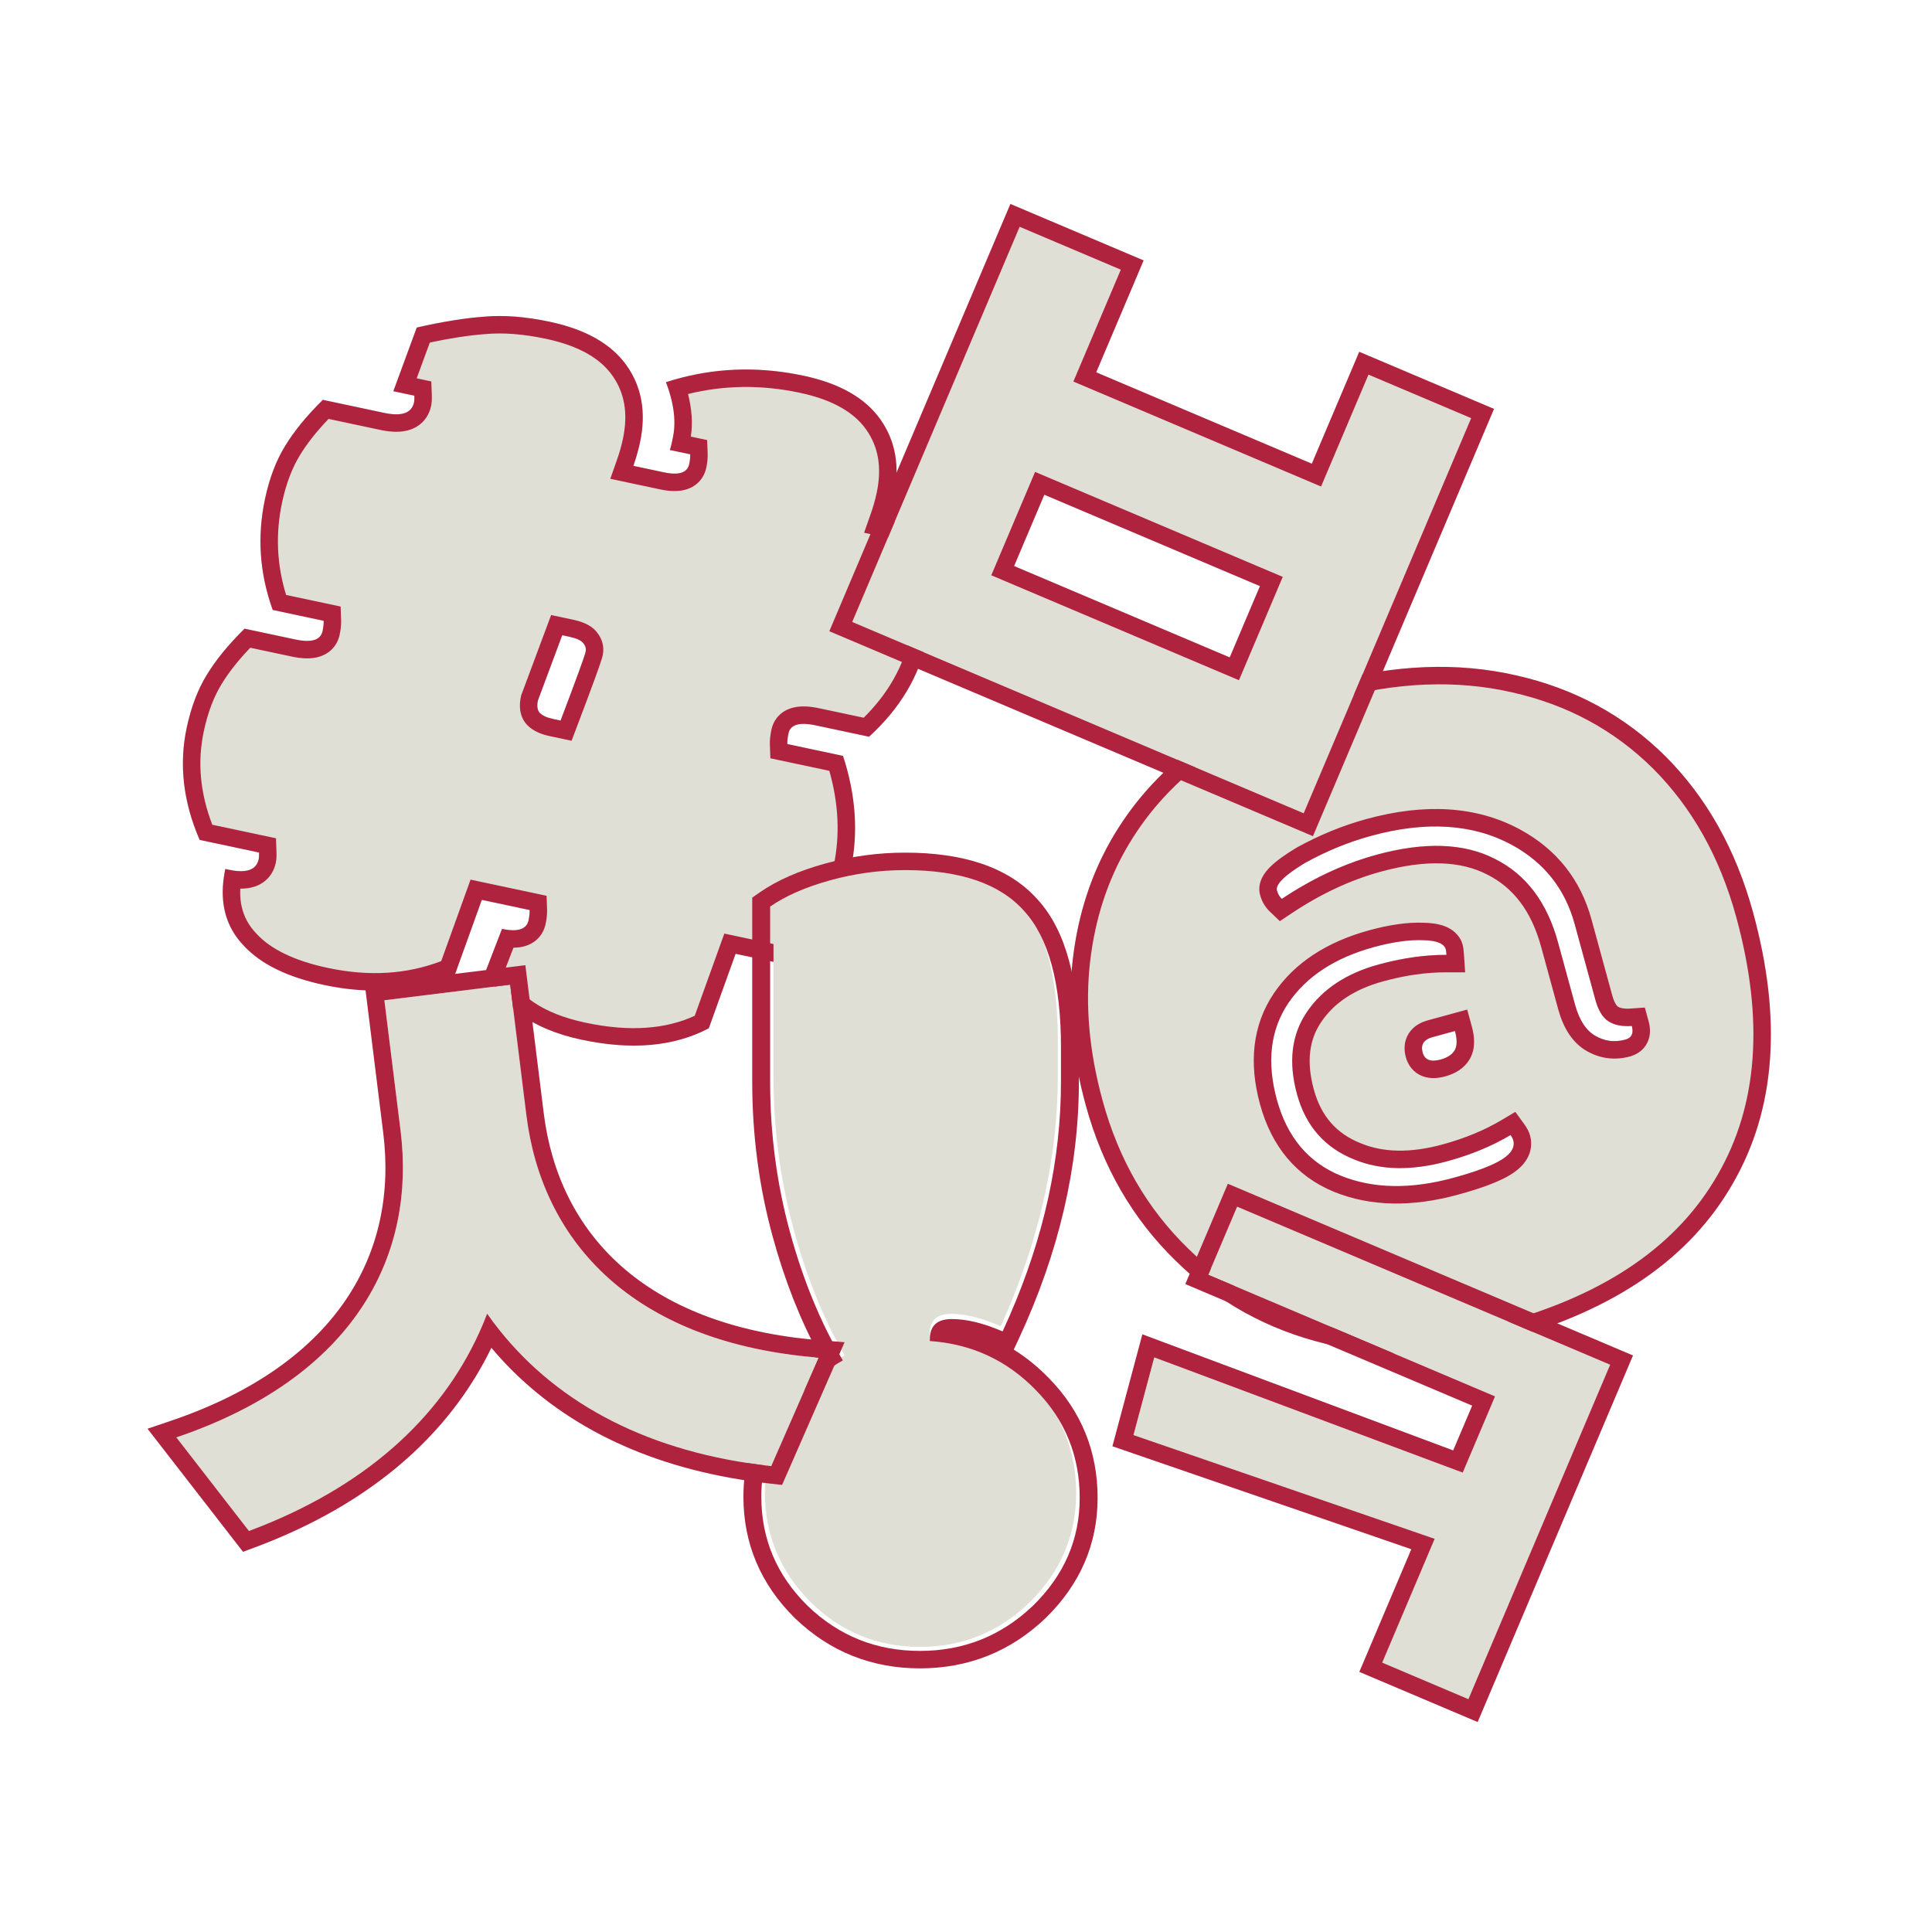
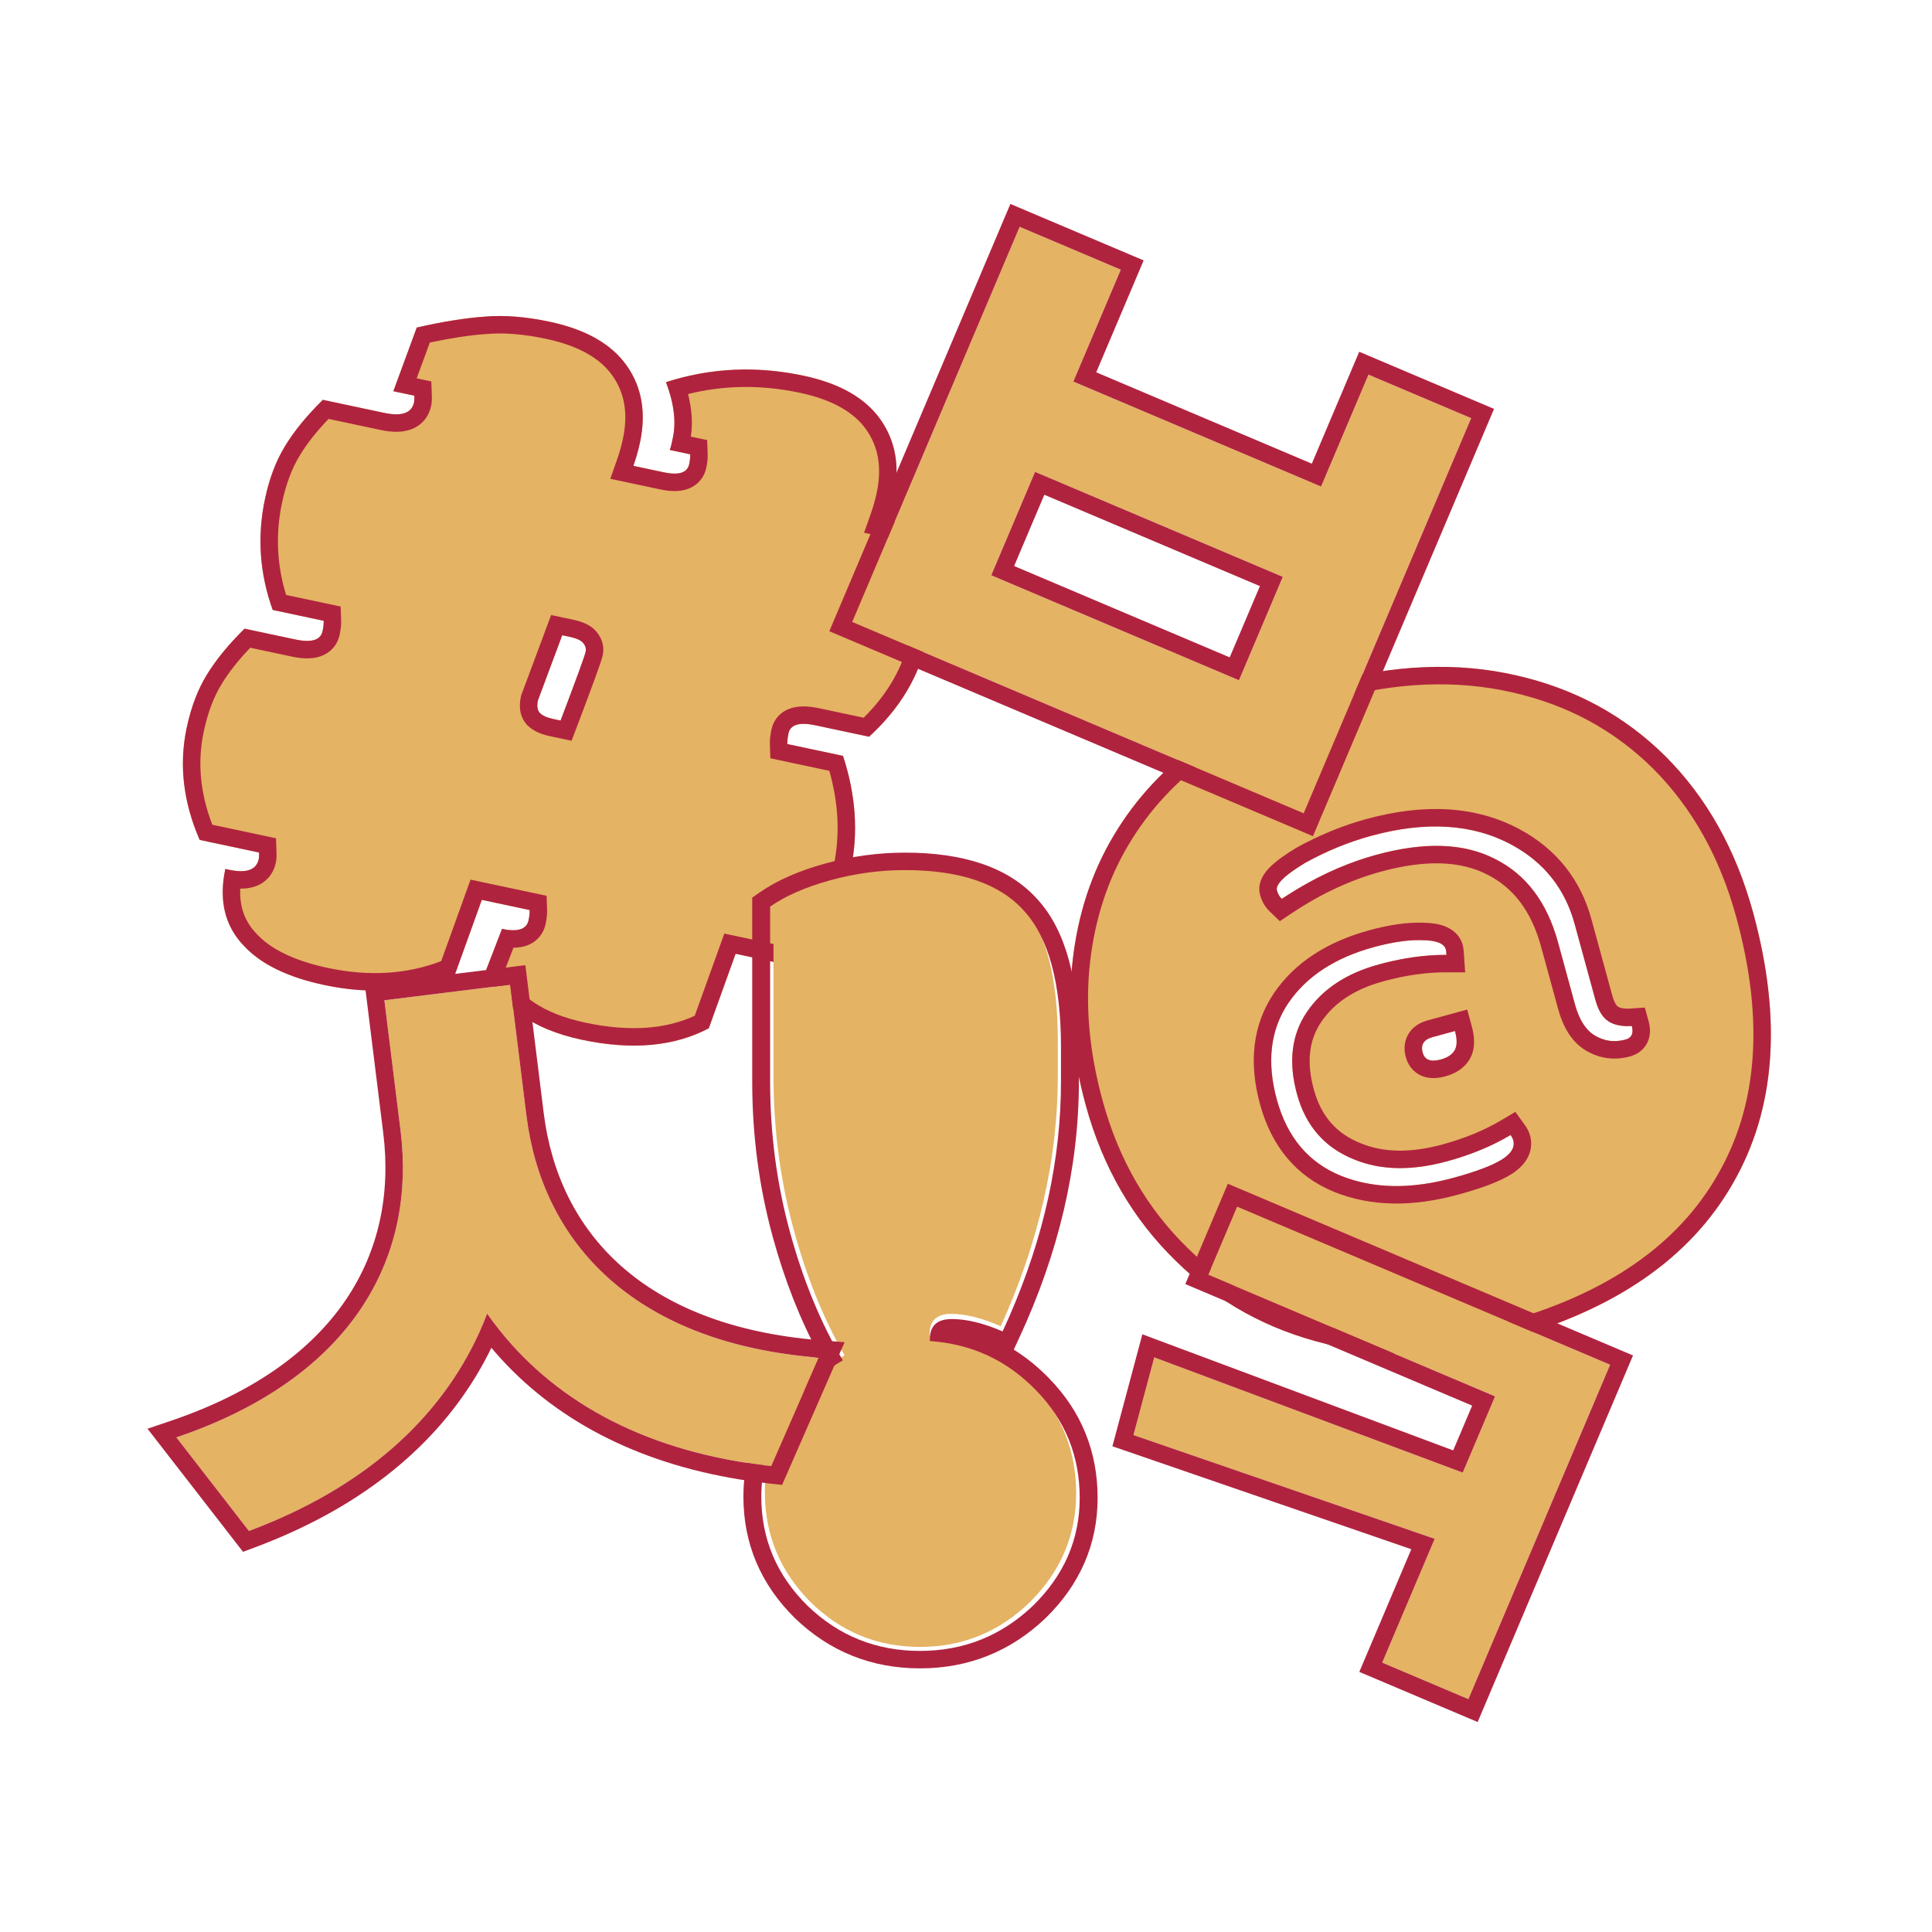
<svg xmlns="http://www.w3.org/2000/svg" width="180" height="180" viewBox="0 0 180 180" fill="none">
-   <path d="M45.292 90.372L46.771 86.542C48.24 86.854 49.064 86.586 49.245 85.737C49.321 85.378 49.354 85.061 49.344 84.786L44.889 83.839L42.391 90.778C38.675 92.376 34.614 92.707 30.208 91.77C26.814 91.049 24.325 89.838 22.742 88.137C20.952 86.29 20.369 83.897 20.993 80.96L21.336 81.033C22.968 81.38 23.891 81.047 24.106 80.036C24.134 79.905 24.143 79.703 24.133 79.428L18.602 78.252C17.067 74.719 16.664 71.24 17.392 67.813C17.802 65.887 18.423 64.246 19.258 62.888C20.099 61.498 21.275 60.059 22.785 58.572L27.533 59.582C29.034 59.901 29.875 59.636 30.055 58.788C30.132 58.429 30.165 58.112 30.155 57.837L25.407 56.827C24.185 53.429 23.945 49.985 24.687 46.493C25.096 44.567 25.718 42.925 26.552 41.568C27.394 40.178 28.569 38.739 30.079 37.252L35.807 38.47C37.438 38.816 38.362 38.484 38.577 37.472C38.605 37.342 38.614 37.139 38.604 36.864L36.646 36.448L38.828 30.516C41.229 29.969 43.331 29.631 45.132 29.502C46.94 29.341 48.97 29.5 51.222 29.978C54.583 30.693 56.971 32.053 58.387 34.059C59.803 36.066 60.215 38.456 59.626 41.23C59.473 41.948 59.268 42.672 59.011 43.402L61.85 44.005C63.253 44.304 64.042 44.045 64.215 43.229C64.284 42.903 64.314 42.602 64.305 42.327L62.395 41.921C62.456 41.797 62.517 41.589 62.58 41.295L62.694 40.757C63.006 39.288 62.791 37.571 62.049 35.605C66.188 34.268 70.46 34.068 74.866 35.004C78.228 35.718 80.616 37.079 82.031 39.085C83.447 41.092 83.86 43.482 83.27 46.256C83.118 46.974 82.913 47.698 82.655 48.428L85.152 48.958C85.959 50.938 86.464 52.733 86.667 54.346C86.87 55.958 86.771 57.711 86.368 59.603C85.647 62.998 83.847 66.009 80.969 68.638L75.976 67.576C74.474 67.257 73.637 67.505 73.464 68.321C73.38 68.713 73.344 69.046 73.353 69.321L78.542 70.424C79.742 74.09 79.981 77.62 79.259 81.014C78.544 84.376 76.748 87.371 73.87 89.999L68.534 88.865L66.036 95.804C62.809 97.506 58.862 97.861 54.195 96.869C49.561 95.884 46.593 93.718 45.292 90.372ZM53.018 59.319L52.381 59.184L50.119 65.252C50.008 65.775 50.063 66.161 50.282 66.413C50.534 66.671 50.954 66.862 51.541 66.987L52.227 67.133C53.7 63.251 54.478 61.114 54.562 60.722C54.624 60.428 54.546 60.156 54.326 59.904C54.139 59.66 53.703 59.465 53.018 59.319Z" fill="#e0dfd5" />
+   <path d="M45.292 90.372L46.771 86.542C48.24 86.854 49.064 86.586 49.245 85.737C49.321 85.378 49.354 85.061 49.344 84.786L44.889 83.839L42.391 90.778C38.675 92.376 34.614 92.707 30.208 91.77C26.814 91.049 24.325 89.838 22.742 88.137C20.952 86.29 20.369 83.897 20.993 80.96L21.336 81.033C22.968 81.38 23.891 81.047 24.106 80.036C24.134 79.905 24.143 79.703 24.133 79.428L18.602 78.252C17.067 74.719 16.664 71.24 17.392 67.813C17.802 65.887 18.423 64.246 19.258 62.888C20.099 61.498 21.275 60.059 22.785 58.572L27.533 59.582C29.034 59.901 29.875 59.636 30.055 58.788C30.132 58.429 30.165 58.112 30.155 57.837L25.407 56.827C24.185 53.429 23.945 49.985 24.687 46.493C25.096 44.567 25.718 42.925 26.552 41.568C27.394 40.178 28.569 38.739 30.079 37.252L35.807 38.47C37.438 38.816 38.362 38.484 38.577 37.472C38.605 37.342 38.614 37.139 38.604 36.864L36.646 36.448L38.828 30.516C41.229 29.969 43.331 29.631 45.132 29.502C46.94 29.341 48.97 29.5 51.222 29.978C54.583 30.693 56.971 32.053 58.387 34.059C59.803 36.066 60.215 38.456 59.626 41.23C59.473 41.948 59.268 42.672 59.011 43.402L61.85 44.005C63.253 44.304 64.042 44.045 64.215 43.229C64.284 42.903 64.314 42.602 64.305 42.327L62.395 41.921C62.456 41.797 62.517 41.589 62.58 41.295L62.694 40.757C63.006 39.288 62.791 37.571 62.049 35.605C66.188 34.268 70.46 34.068 74.866 35.004C78.228 35.718 80.616 37.079 82.031 39.085C83.447 41.092 83.86 43.482 83.27 46.256C83.118 46.974 82.913 47.698 82.655 48.428L85.152 48.958C85.959 50.938 86.464 52.733 86.667 54.346C86.87 55.958 86.771 57.711 86.368 59.603C85.647 62.998 83.847 66.009 80.969 68.638L75.976 67.576C74.474 67.257 73.637 67.505 73.464 68.321C73.38 68.713 73.344 69.046 73.353 69.321L78.542 70.424C79.742 74.09 79.981 77.62 79.259 81.014C78.544 84.376 76.748 87.371 73.87 89.999L68.534 88.865L66.036 95.804C62.809 97.506 58.862 97.861 54.195 96.869C49.561 95.884 46.593 93.718 45.292 90.372ZM53.018 59.319L52.381 59.184L50.119 65.252C50.008 65.775 50.063 66.161 50.282 66.413C50.534 66.671 50.954 66.862 51.541 66.987L52.227 67.133C53.7 63.251 54.478 61.114 54.562 60.722C54.624 60.428 54.546 60.156 54.326 59.904C54.139 59.66 53.703 59.465 53.018 59.319Z" fill="#e4b363" />
  <path fill-rule="evenodd" clip-rule="evenodd" d="M23.465 80.949C22.995 81.207 22.285 81.235 21.336 81.033L20.993 80.96C20.875 81.518 20.8 82.057 20.768 82.576C20.634 84.787 21.292 86.641 22.742 88.137C24.325 89.838 26.814 91.049 30.208 91.77C34.614 92.707 38.675 92.376 42.391 90.778L44.889 83.839L49.344 84.786C49.354 85.061 49.321 85.378 49.245 85.737C49.206 85.916 49.14 86.069 49.044 86.197C49.001 86.254 48.952 86.307 48.897 86.354C48.498 86.696 47.789 86.758 46.771 86.542L45.292 90.372C46.593 93.718 49.561 95.884 54.195 96.869C58.862 97.861 62.809 97.506 66.036 95.804L68.534 88.865L73.87 89.999C76.748 87.371 78.544 84.376 79.259 81.014C79.981 77.62 79.742 74.09 78.542 70.424L73.353 69.321C73.344 69.046 73.38 68.713 73.464 68.321C73.5 68.151 73.565 68.006 73.659 67.885C73.697 67.836 73.74 67.791 73.787 67.75C74.185 67.409 74.914 67.351 75.976 67.576L80.969 68.638C83.847 66.009 85.647 62.998 86.368 59.603C86.771 57.711 86.87 55.958 86.667 54.346C86.464 52.733 85.959 50.938 85.152 48.958L82.655 48.428C82.84 47.904 82.998 47.383 83.129 46.865C83.18 46.661 83.227 46.458 83.27 46.256C83.86 43.482 83.447 41.092 82.031 39.085C80.616 37.079 78.228 35.718 74.866 35.004C71.014 34.185 67.265 34.236 63.618 35.155C63.093 35.287 62.57 35.437 62.049 35.605C62.227 36.075 62.374 36.531 62.491 36.972C62.818 38.204 62.91 39.326 62.768 40.337C62.748 40.479 62.723 40.619 62.694 40.757L62.58 41.295C62.517 41.589 62.456 41.797 62.395 41.921L64.305 42.327C64.314 42.602 64.284 42.903 64.215 43.229C64.178 43.405 64.112 43.555 64.017 43.679C63.957 43.758 63.886 43.826 63.803 43.884C63.41 44.158 62.759 44.199 61.85 44.005L59.011 43.402C59.196 42.878 59.353 42.357 59.484 41.839C59.535 41.636 59.583 41.433 59.626 41.23C60.215 38.456 59.803 36.066 58.387 34.059C56.971 32.053 54.583 30.693 51.222 29.978C48.97 29.5 46.94 29.341 45.132 29.502C43.331 29.631 41.229 29.969 38.828 30.516L36.646 36.448L38.604 36.864C38.614 37.139 38.605 37.342 38.577 37.472C38.534 37.675 38.463 37.85 38.363 37.998C38.254 38.159 38.112 38.288 37.935 38.385C37.466 38.643 36.756 38.671 35.807 38.47L30.079 37.252C28.569 38.739 27.394 40.178 26.552 41.568C25.718 42.925 25.096 44.567 24.687 46.493C23.945 49.985 24.185 53.429 25.407 56.827L30.155 57.837C30.165 58.112 30.132 58.429 30.055 58.788C30.018 58.965 29.951 59.116 29.856 59.242C29.812 59.302 29.76 59.356 29.703 59.404C29.297 59.744 28.574 59.803 27.533 59.582L22.785 58.572C21.275 60.059 20.099 61.498 19.258 62.888C18.423 64.246 17.802 65.887 17.392 67.813C16.664 71.24 17.067 74.719 18.602 78.252L24.133 79.428C24.143 79.703 24.134 79.905 24.106 80.036C24.063 80.238 23.992 80.413 23.892 80.561C23.784 80.723 23.641 80.852 23.465 80.949ZM19.78 76.839L25.714 78.1L25.759 79.37C25.77 79.668 25.769 80.038 25.698 80.374C25.481 81.395 24.829 82.206 23.804 82.575C23.352 82.737 22.871 82.798 22.385 82.793C22.304 84.551 22.848 85.909 23.911 87.005L23.922 87.017L23.933 87.029C25.201 88.391 27.326 89.495 30.546 90.179C34.402 90.999 37.906 90.769 41.106 89.545L43.84 81.953L50.925 83.459L50.97 84.728C50.986 85.172 50.931 85.627 50.836 86.076C50.625 87.068 49.959 87.808 48.994 88.122C48.623 88.243 48.232 88.293 47.838 88.295L47.049 90.338C48.197 92.723 50.547 94.43 54.533 95.278C58.66 96.155 62.02 95.884 64.727 94.637L67.484 86.979L73.371 88.23C75.676 85.947 77.082 83.431 77.668 80.676C78.266 77.86 78.146 74.915 77.267 71.816L71.773 70.648L71.728 69.379C71.711 68.926 71.773 68.451 71.872 67.983C71.969 67.526 72.178 67.075 72.538 66.695C72.895 66.32 73.328 66.091 73.759 65.963C74.567 65.724 75.471 65.806 76.314 65.985L80.469 66.868C82.773 64.585 84.184 62.053 84.777 59.265C85.148 57.517 85.23 55.95 85.053 54.549C84.898 53.319 84.54 51.928 83.956 50.367L80.504 49.634L81.121 47.886C81.356 47.219 81.542 46.563 81.679 45.918C82.19 43.512 81.815 41.601 80.702 40.023C79.603 38.465 77.649 37.259 74.528 36.595C70.943 35.833 67.475 35.875 64.104 36.71C64.453 38.091 64.558 39.421 64.362 40.676L65.885 41L65.93 42.269C65.946 42.702 65.898 43.137 65.806 43.567C65.6 44.538 64.95 45.269 64.001 45.581C63.201 45.843 62.315 45.767 61.512 45.597L56.86 44.608L57.476 42.861C57.712 42.194 57.897 41.537 58.034 40.892C58.546 38.486 58.17 36.575 57.058 34.997C55.959 33.44 54.005 32.233 50.883 31.57C48.75 31.116 46.886 30.979 45.276 31.123L45.262 31.124L45.248 31.125C43.763 31.231 42.032 31.491 40.047 31.913L38.821 35.247L40.185 35.537L40.23 36.806C40.24 37.105 40.24 37.475 40.168 37.811C39.951 38.831 39.299 39.642 38.274 40.011C37.391 40.329 36.397 40.258 35.468 40.061L30.611 39.029C29.47 40.219 28.588 41.347 27.944 42.41L27.939 42.42C27.221 43.587 26.658 45.046 26.278 46.831C25.661 49.734 25.785 52.592 26.655 55.43L31.736 56.51L31.781 57.779C31.797 58.223 31.742 58.677 31.647 59.126C31.432 60.135 30.747 60.87 29.778 61.174C28.959 61.432 28.043 61.353 27.195 61.173L23.317 60.349C22.176 61.539 21.293 62.667 20.65 63.73L20.644 63.74C19.927 64.907 19.363 66.366 18.984 68.151C18.384 70.973 18.632 73.857 19.78 76.839ZM51.347 57.301L53.356 57.728C53.764 57.815 54.164 57.929 54.523 58.09C54.852 58.237 55.262 58.473 55.582 58.87C56.075 59.454 56.331 60.222 56.153 61.06C56.081 61.398 55.81 62.171 55.444 63.175C55.051 64.254 54.485 65.767 53.748 67.71L53.253 69.014L51.203 68.579C50.489 68.427 49.699 68.144 49.118 67.549L49.086 67.517L49.057 67.483C48.339 66.66 48.375 65.634 48.528 64.914L48.553 64.797L51.347 57.301ZM54.326 59.904C54.139 59.66 53.703 59.465 53.018 59.319L52.381 59.184L50.119 65.252C50.008 65.775 50.063 66.161 50.282 66.413C50.534 66.671 50.954 66.862 51.541 66.987L52.227 67.133C53.7 63.251 54.478 61.114 54.562 60.722C54.624 60.428 54.546 60.156 54.326 59.904Z" fill="#B0233F" />
-   <path d="M133.459 96.63C132.65 96.852 132.346 97.33 132.547 98.066C132.735 98.752 133.294 98.968 134.226 98.713C134.864 98.539 135.298 98.249 135.53 97.843C135.762 97.437 135.77 96.842 135.556 96.057L133.459 96.63ZM135.419 109.732C137.553 109.149 139.057 108.58 139.933 108.024C140.809 107.469 141.16 106.872 140.986 106.235C140.946 106.087 140.862 105.926 140.735 105.75C139.012 106.774 137.047 107.588 134.84 108.191C131.53 109.096 128.642 109.042 126.178 108.029C123.428 106.935 121.648 104.905 120.837 101.938C120.02 98.947 120.325 96.399 121.753 94.296C123.199 92.161 125.43 90.682 128.446 89.858C130.653 89.254 132.758 88.956 134.763 88.961C134.745 88.703 134.726 88.537 134.705 88.463C134.551 87.899 133.827 87.609 132.531 87.595C131.254 87.549 129.744 87.763 128.003 88.239C124.374 89.231 121.714 90.973 120.023 93.464C118.357 95.949 118.003 98.944 118.961 102.451C119.913 105.933 121.889 108.292 124.888 109.527C127.912 110.757 131.422 110.825 135.419 109.732ZM140.337 124.833C134.55 126.414 128.944 126.537 123.519 125.2C118.1 123.887 113.444 121.312 109.549 117.475C105.529 113.567 102.732 108.731 101.157 102.969C99.856 98.212 99.453 93.697 99.945 89.425C100.438 85.153 101.704 81.302 103.745 77.872C105.803 74.41 108.532 71.477 111.933 69.072C115.328 66.642 119.219 64.827 123.609 63.627C129.911 61.905 135.789 61.669 141.243 62.919C146.69 64.144 151.33 66.658 155.163 70.459C159.009 74.31 161.732 79.165 163.334 85.026C166.049 94.957 165.421 103.364 161.452 110.247C157.478 117.209 150.44 122.071 140.337 124.833ZM119.423 83.746C122.298 81.827 125.231 80.459 128.223 79.641C132.71 78.414 136.394 78.54 139.276 80.019C142.175 81.467 144.134 84.054 145.153 87.782L146.741 93.593C147.137 95.04 147.771 96.013 148.646 96.512C149.52 97.011 150.447 97.126 151.428 96.858C152.017 96.697 152.217 96.273 152.03 95.587C151.124 95.65 150.4 95.505 149.856 95.153C149.311 94.801 148.905 94.135 148.637 93.154L146.707 86.092C145.809 82.806 143.859 80.348 140.857 78.718C137.237 76.755 132.865 76.475 127.74 77.875C125.656 78.445 123.617 79.279 121.625 80.377C119.701 81.535 118.817 82.396 118.971 82.96C119.058 83.279 119.209 83.541 119.423 83.746Z" fill="#e0dfd5" />
+   <path d="M133.459 96.63C132.65 96.852 132.346 97.33 132.547 98.066C132.735 98.752 133.294 98.968 134.226 98.713C134.864 98.539 135.298 98.249 135.53 97.843C135.762 97.437 135.77 96.842 135.556 96.057L133.459 96.63ZM135.419 109.732C137.553 109.149 139.057 108.58 139.933 108.024C140.809 107.469 141.16 106.872 140.986 106.235C140.946 106.087 140.862 105.926 140.735 105.75C139.012 106.774 137.047 107.588 134.84 108.191C131.53 109.096 128.642 109.042 126.178 108.029C123.428 106.935 121.648 104.905 120.837 101.938C120.02 98.947 120.325 96.399 121.753 94.296C123.199 92.161 125.43 90.682 128.446 89.858C130.653 89.254 132.758 88.956 134.763 88.961C134.745 88.703 134.726 88.537 134.705 88.463C134.551 87.899 133.827 87.609 132.531 87.595C131.254 87.549 129.744 87.763 128.003 88.239C124.374 89.231 121.714 90.973 120.023 93.464C118.357 95.949 118.003 98.944 118.961 102.451C119.913 105.933 121.889 108.292 124.888 109.527C127.912 110.757 131.422 110.825 135.419 109.732ZM140.337 124.833C134.55 126.414 128.944 126.537 123.519 125.2C118.1 123.887 113.444 121.312 109.549 117.475C105.529 113.567 102.732 108.731 101.157 102.969C99.856 98.212 99.453 93.697 99.945 89.425C100.438 85.153 101.704 81.302 103.745 77.872C105.803 74.41 108.532 71.477 111.933 69.072C115.328 66.642 119.219 64.827 123.609 63.627C129.911 61.905 135.789 61.669 141.243 62.919C146.69 64.144 151.33 66.658 155.163 70.459C159.009 74.31 161.732 79.165 163.334 85.026C166.049 94.957 165.421 103.364 161.452 110.247C157.478 117.209 150.44 122.071 140.337 124.833ZM119.423 83.746C122.298 81.827 125.231 80.459 128.223 79.641C132.71 78.414 136.394 78.54 139.276 80.019C142.175 81.467 144.134 84.054 145.153 87.782L146.741 93.593C147.137 95.04 147.771 96.013 148.646 96.512C149.52 97.011 150.447 97.126 151.428 96.858C152.017 96.697 152.217 96.273 152.03 95.587C151.124 95.65 150.4 95.505 149.856 95.153C149.311 94.801 148.905 94.135 148.637 93.154L146.707 86.092C145.809 82.806 143.859 80.348 140.857 78.718C137.237 76.755 132.865 76.475 127.74 77.875C125.656 78.445 123.617 79.279 121.625 80.377C119.701 81.535 118.817 82.396 118.971 82.96C119.058 83.279 119.209 83.541 119.423 83.746Z" fill="#e4b363" />
  <path fill-rule="evenodd" clip-rule="evenodd" d="M136.696 94.059L137.125 95.629C137.375 96.543 137.5 97.673 136.943 98.65C136.422 99.562 135.535 100.043 134.655 100.283C134.043 100.45 133.27 100.549 132.522 100.26C131.666 99.93 131.179 99.231 130.978 98.495C130.8 97.844 130.777 97.029 131.251 96.282C131.704 95.569 132.419 95.228 133.03 95.061L136.696 94.059ZM141.182 103.591L142.054 104.797C142.25 105.07 142.447 105.409 142.555 105.806C142.764 106.569 142.642 107.328 142.256 107.985C141.9 108.589 141.361 109.045 140.805 109.398C139.71 110.093 138.003 110.713 135.848 111.302C131.601 112.463 127.71 112.431 124.275 111.035L124.268 111.032C120.746 109.58 118.459 106.785 117.392 102.88C116.338 99.025 116.687 95.518 118.672 92.558L118.677 92.55C120.636 89.664 123.667 87.738 127.574 86.67C129.406 86.169 131.081 85.917 132.57 85.968C133.297 85.978 134.024 86.062 134.65 86.312C135.314 86.577 136.021 87.105 136.275 88.034C136.346 88.293 136.371 88.632 136.386 88.848L136.507 90.593L134.758 90.588C132.919 90.583 130.96 90.857 128.875 91.427C126.15 92.172 124.284 93.46 123.1 95.208L123.099 95.21C121.996 96.834 121.684 98.866 122.407 101.509C123.089 104.006 124.526 105.621 126.779 106.517L126.797 106.524C128.843 107.365 131.347 107.459 134.411 106.622C136.496 106.052 138.323 105.291 139.903 104.351L141.182 103.591ZM130.737 87.682C129.9 87.784 128.989 87.97 128.003 88.239C124.374 89.231 121.714 90.973 120.023 93.464C118.357 95.949 118.003 98.944 118.961 102.451C119.913 105.933 121.889 108.292 124.888 109.527C127.912 110.757 131.422 110.825 135.419 109.732C137.532 109.155 139.028 108.591 139.908 108.04C139.916 108.035 139.925 108.03 139.933 108.024C140.809 107.469 141.16 106.872 140.986 106.235C140.972 106.182 140.952 106.128 140.927 106.072C140.881 105.971 140.817 105.863 140.735 105.75C140.307 106.004 139.865 106.245 139.408 106.473C139.31 106.522 139.211 106.57 139.112 106.618C137.806 107.245 136.382 107.769 134.84 108.191C131.53 109.096 128.642 109.042 126.178 108.029C123.428 106.935 121.648 104.905 120.837 101.938C120.02 98.947 120.325 96.399 121.753 94.296C123.199 92.161 125.43 90.682 128.446 89.858C129.303 89.623 130.145 89.435 130.972 89.292C131.48 89.205 131.982 89.135 132.477 89.082C132.49 89.081 132.502 89.079 132.514 89.078C132.722 89.056 132.93 89.037 133.136 89.022C133.151 89.021 133.167 89.019 133.182 89.018C133.716 88.979 134.243 88.96 134.763 88.961C134.745 88.703 134.726 88.537 134.705 88.463C134.551 87.899 133.827 87.609 132.531 87.595C131.977 87.575 131.379 87.604 130.737 87.682ZM123.902 123.618L123.908 123.62C129.044 124.886 134.368 124.777 139.908 123.263C149.727 120.58 156.339 115.924 160.039 109.44L160.042 109.434C163.736 103.029 164.4 95.097 161.765 85.455C160.229 79.836 157.637 75.24 154.015 71.612C150.408 68.035 146.045 65.667 140.886 64.506L140.88 64.505C135.728 63.324 130.124 63.533 124.038 65.197C119.818 66.35 116.104 68.087 112.88 70.395L112.873 70.4C109.651 72.678 107.081 75.445 105.143 78.703C103.229 81.921 102.03 85.549 101.561 89.611C101.096 93.649 101.472 97.954 102.726 102.54C104.229 108.041 106.885 112.616 110.683 116.309L110.69 116.316C114.371 119.942 118.764 122.374 123.902 123.618ZM155.163 70.459C159.009 74.31 161.732 79.165 163.334 85.026C166.049 94.957 165.421 103.364 161.452 110.247C157.478 117.209 150.44 122.071 140.337 124.833C134.55 126.414 128.944 126.537 123.519 125.2C118.1 123.887 113.444 121.312 109.549 117.475C105.529 113.567 102.732 108.731 101.157 102.969C99.856 98.212 99.453 93.697 99.945 89.425C100.438 85.153 101.704 81.302 103.745 77.872C105.803 74.41 108.532 71.477 111.933 69.072C115.328 66.642 119.219 64.827 123.609 63.627C129.911 61.905 135.789 61.669 141.243 62.919C146.69 64.144 151.33 66.658 155.163 70.459ZM119.24 85.823L118.298 84.921C117.847 84.489 117.557 83.959 117.401 83.389C117.222 82.731 117.395 82.144 117.602 81.739C117.805 81.343 118.097 81.005 118.384 80.725C118.96 80.164 119.789 79.583 120.786 78.983L120.812 78.967L120.84 78.952C122.939 77.795 125.096 76.911 127.311 76.306C132.719 74.828 137.546 75.072 141.632 77.287C145.023 79.129 147.261 81.948 148.276 85.663L150.206 92.725C150.426 93.53 150.677 93.747 150.739 93.787C150.89 93.885 151.226 94.012 151.917 93.964L153.247 93.871L153.599 95.158C153.744 95.689 153.824 96.41 153.491 97.115C153.13 97.878 152.462 98.262 151.857 98.427C150.465 98.808 149.092 98.64 147.839 97.925C146.441 97.127 145.626 95.683 145.172 94.022L143.583 88.211C142.661 84.836 140.954 82.676 138.549 81.475L138.533 81.467C136.144 80.241 132.917 80.044 128.652 81.21C125.847 81.977 123.072 83.266 120.326 85.099L119.24 85.823ZM133.459 96.63C132.65 96.852 132.346 97.33 132.547 98.066C132.735 98.752 133.294 98.968 134.226 98.713C134.864 98.539 135.298 98.249 135.53 97.843C135.55 97.809 135.568 97.773 135.584 97.736C135.761 97.335 135.752 96.776 135.556 96.057L133.459 96.63ZM121.625 80.377C123.617 79.279 125.656 78.445 127.74 77.875C132.865 76.475 137.237 76.755 140.857 78.718C143.859 80.348 145.809 82.806 146.707 86.092L148.637 93.154C148.905 94.135 149.311 94.801 149.856 95.153C149.982 95.235 150.118 95.306 150.264 95.365C150.4 95.42 150.544 95.466 150.697 95.502C150.818 95.53 150.944 95.552 151.076 95.569C151.368 95.605 151.686 95.611 152.03 95.587C152.101 95.847 152.116 96.069 152.076 96.253C152.01 96.556 151.794 96.758 151.428 96.858C150.892 97.004 150.372 97.037 149.868 96.954C149.45 96.885 149.042 96.738 148.646 96.512C147.771 96.013 147.137 95.04 146.741 93.593L145.153 87.782C144.134 84.054 142.175 81.467 139.276 80.019C136.394 78.54 132.71 78.414 128.223 79.641C125.785 80.307 123.385 81.339 121.025 82.737C120.871 82.828 120.718 82.921 120.564 83.015C120.183 83.249 119.802 83.493 119.423 83.746C119.26 83.59 119.133 83.4 119.044 83.178C119.016 83.109 118.992 83.036 118.971 82.96C118.866 82.575 119.245 82.052 120.108 81.389C120.509 81.082 121.015 80.744 121.625 80.377Z" fill="#B0233F" />
-   <path d="M93.237 123.565C91.498 122.796 89.96 122.411 88.622 122.411C87.284 122.411 86.615 123.03 86.615 124.268V124.469C90.428 124.737 93.656 126.277 96.298 129.088C98.941 131.866 100.262 135.213 100.262 139.129C100.262 143.012 98.84 146.376 95.997 149.221C93.12 152.032 89.692 153.438 85.712 153.438C81.731 153.438 78.319 152.032 75.476 149.221C72.667 146.376 71.262 142.979 71.262 139.029C71.262 136.351 71.931 133.891 73.269 131.649C74.64 129.373 76.446 127.582 78.687 126.277C76.68 122.796 75.075 118.796 73.871 114.277C72.667 109.759 72.064 105.073 72.064 100.22V83.852C73.469 82.848 75.292 82.028 77.533 81.392C79.774 80.756 82.049 80.438 84.357 80.438C89.374 80.438 92.987 81.71 95.194 84.254C97.435 86.764 98.556 91.015 98.556 97.006V100.22C98.556 107.951 96.783 115.733 93.237 123.565Z" fill="#e0dfd5" />
+   <path d="M93.237 123.565C91.498 122.796 89.96 122.411 88.622 122.411C87.284 122.411 86.615 123.03 86.615 124.268V124.469C90.428 124.737 93.656 126.277 96.298 129.088C98.941 131.866 100.262 135.213 100.262 139.129C100.262 143.012 98.84 146.376 95.997 149.221C93.12 152.032 89.692 153.438 85.712 153.438C81.731 153.438 78.319 152.032 75.476 149.221C72.667 146.376 71.262 142.979 71.262 139.029C71.262 136.351 71.931 133.891 73.269 131.649C74.64 129.373 76.446 127.582 78.687 126.277C76.68 122.796 75.075 118.796 73.871 114.277C72.667 109.759 72.064 105.073 72.064 100.22V83.852C73.469 82.848 75.292 82.028 77.533 81.392C79.774 80.756 82.049 80.438 84.357 80.438C89.374 80.438 92.987 81.71 95.194 84.254C97.435 86.764 98.556 91.015 98.556 97.006V100.22C98.556 107.951 96.783 115.733 93.237 123.565Z" fill="#e4b363" />
  <path fill-rule="evenodd" clip-rule="evenodd" d="M86.688 124.19C86.652 124.358 86.634 124.542 86.634 124.743V124.943C90.534 125.21 93.836 126.744 96.539 129.546C99.242 132.315 100.593 135.65 100.593 139.553C100.593 143.422 99.139 146.774 96.231 149.609C93.289 152.411 89.782 153.812 85.71 153.812C81.639 153.812 78.149 152.411 75.241 149.609C72.367 146.774 70.93 143.388 70.93 139.452C70.93 136.784 71.614 134.333 72.983 132.098C74.386 129.83 76.233 128.045 78.525 126.744C76.473 123.275 74.83 119.289 73.599 114.787C72.367 110.284 71.751 105.614 71.751 100.777V84.467C73.188 83.466 75.053 82.649 77.345 82.015C79.638 81.382 81.964 81.065 84.325 81.065C89.457 81.065 93.152 82.332 95.41 84.867C97.702 87.369 98.849 91.605 98.849 97.575V100.777C98.849 107.992 97.259 115.251 94.079 122.553C94.025 122.677 93.971 122.801 93.916 122.924C93.751 123.297 93.582 123.67 93.409 124.043C91.629 123.275 90.055 122.892 88.687 122.892C88.004 122.892 87.492 123.045 87.15 123.352C86.918 123.561 86.764 123.84 86.688 124.19ZM96.662 83.792C93.957 80.762 89.695 79.438 84.325 79.438C81.809 79.438 79.329 79.776 76.89 80.451C74.473 81.119 72.418 82.004 70.781 83.143L70.083 83.63V100.777C70.083 105.75 70.716 110.561 71.987 115.206C73.095 119.257 74.534 122.926 76.313 126.204C74.398 127.539 72.809 129.228 71.554 131.258L71.55 131.264C70.023 133.757 69.262 136.498 69.262 139.452C69.262 143.822 70.876 147.617 74.054 150.752L74.068 150.766C77.287 153.867 81.198 155.438 85.71 155.438C90.222 155.438 94.146 153.868 97.397 150.773L97.411 150.759C100.619 147.631 102.262 143.87 102.262 139.553C102.262 135.244 100.753 131.505 97.751 128.428C96.731 127.372 95.63 126.476 94.45 125.743L94.928 124.714C98.642 116.721 100.517 108.739 100.517 100.777V97.575C100.517 91.493 99.367 86.751 96.662 83.792Z" fill="#B0233F" />
-   <path d="M94.999 21.133L104.419 25.125L100 35.551L123.081 45.332L127.499 34.906L137.062 38.959L121.461 75.773L79.398 57.947L94.999 21.133ZM96.435 43.963L92.352 53.598L115.432 63.38L119.516 53.745L96.435 43.963Z" fill="#e0dfd5" />
+   <path d="M94.999 21.133L104.419 25.125L100 35.551L123.081 45.332L127.499 34.906L137.062 38.959L121.461 75.773L79.398 57.947L94.999 21.133ZM96.435 43.963L92.352 53.598L115.432 63.38L119.516 53.745L96.435 43.963Z" fill="#e4b363" />
  <path fill-rule="evenodd" clip-rule="evenodd" d="M94.136 19L106.551 24.262L102.133 34.687L122.218 43.199L126.636 32.773L139.195 38.096L122.324 77.905L77.265 58.81L94.136 19ZM123.081 45.332L100 35.55L104.419 25.125L94.999 21.133L79.398 57.947L121.461 75.773L137.062 38.959L127.499 34.906L123.081 45.332ZM92.352 53.598L96.435 43.963L119.515 53.744L115.432 63.379L92.352 53.598ZM114.569 61.246L117.383 54.608L97.298 46.096L94.484 52.735L114.569 61.246Z" fill="#B0233F" />
-   <path d="M115.259 112.42L150.012 127.148L136.807 158.306L128.778 154.903L139.291 130.097L112.568 118.771L115.259 112.42ZM138.477 138.021L135.887 144.133L105.604 133.702L107.54 126.465L138.477 138.021Z" fill="#e0dfd5" />
+   <path d="M115.259 112.42L150.012 127.148L136.807 158.306L128.778 154.903L139.291 130.097L112.568 118.771L115.259 112.42ZM138.477 138.021L135.887 144.133L105.604 133.702L107.54 126.465L138.477 138.021Z" fill="#e4b363" />
  <path fill-rule="evenodd" clip-rule="evenodd" d="M114.396 110.287L152.144 126.285L137.67 160.438L126.645 155.766L131.488 144.338L103.64 134.746L106.431 124.314L135.39 135.131L137.158 130.96L110.434 119.634L114.396 110.287ZM139.291 130.097L136.28 137.201L107.54 126.465L105.603 133.702L133.666 143.368L128.778 154.903L136.807 158.305L150.012 127.148L115.259 112.42L112.567 118.771L139.291 130.097Z" fill="#B0233F" />
-   <path d="M35.811 93.192L45.757 91.957L47.267 104.123C49.438 121.616 41.634 135.75 23.194 142.637L16.431 133.919C32.784 128.372 38.798 117.257 37.321 105.357L35.811 93.192ZM37.587 92.972L47.532 91.737L49.043 103.903C50.52 115.802 59.069 125.11 76.282 126.49L71.856 136.597C52.29 134.427 41.268 122.631 39.097 105.137L37.587 92.972Z" fill="#e0dfd5" />
+   <path d="M35.811 93.192L45.757 91.957L47.267 104.123C49.438 121.616 41.634 135.75 23.194 142.637L16.431 133.919C32.784 128.372 38.798 117.257 37.321 105.357L35.811 93.192ZM37.587 92.972L47.532 91.737L49.043 103.903C50.52 115.802 59.069 125.11 76.282 126.49L71.856 136.597C52.29 134.427 41.268 122.631 39.097 105.137L37.587 92.972Z" fill="#e4b363" />
  <path fill-rule="evenodd" clip-rule="evenodd" d="M33.996 91.778L48.947 89.922L50.657 103.702C51.353 109.311 53.7 114.234 57.843 117.926C61.995 121.626 68.073 124.2 76.411 124.868L78.688 125.051L72.866 138.346L71.676 138.214C61.6 137.096 53.589 133.481 47.81 127.771C47.098 127.067 46.422 126.334 45.781 125.571C45.346 126.467 44.87 127.344 44.351 128.2C40.143 135.149 33.26 140.614 23.762 144.161L22.641 144.58L13.745 133.111L15.908 132.378C23.83 129.691 29.095 125.71 32.215 121.107C35.33 116.514 36.403 111.166 35.706 105.558L33.996 91.778ZM44.652 124.149C44.914 123.572 45.159 122.986 45.386 122.391C45.752 122.912 46.133 123.42 46.528 123.916C52.069 130.86 60.531 135.341 71.855 136.597L76.281 126.49C75.704 126.443 75.136 126.388 74.578 126.324C58.503 124.482 50.47 115.402 49.042 103.903L47.532 91.737L35.811 93.192L37.321 105.357C38.748 116.857 33.179 127.625 18.042 133.342C17.516 133.54 16.979 133.733 16.431 133.919L23.193 142.637C33.867 138.651 40.977 132.237 44.652 124.149Z" fill="#B0233F" />
</svg>
